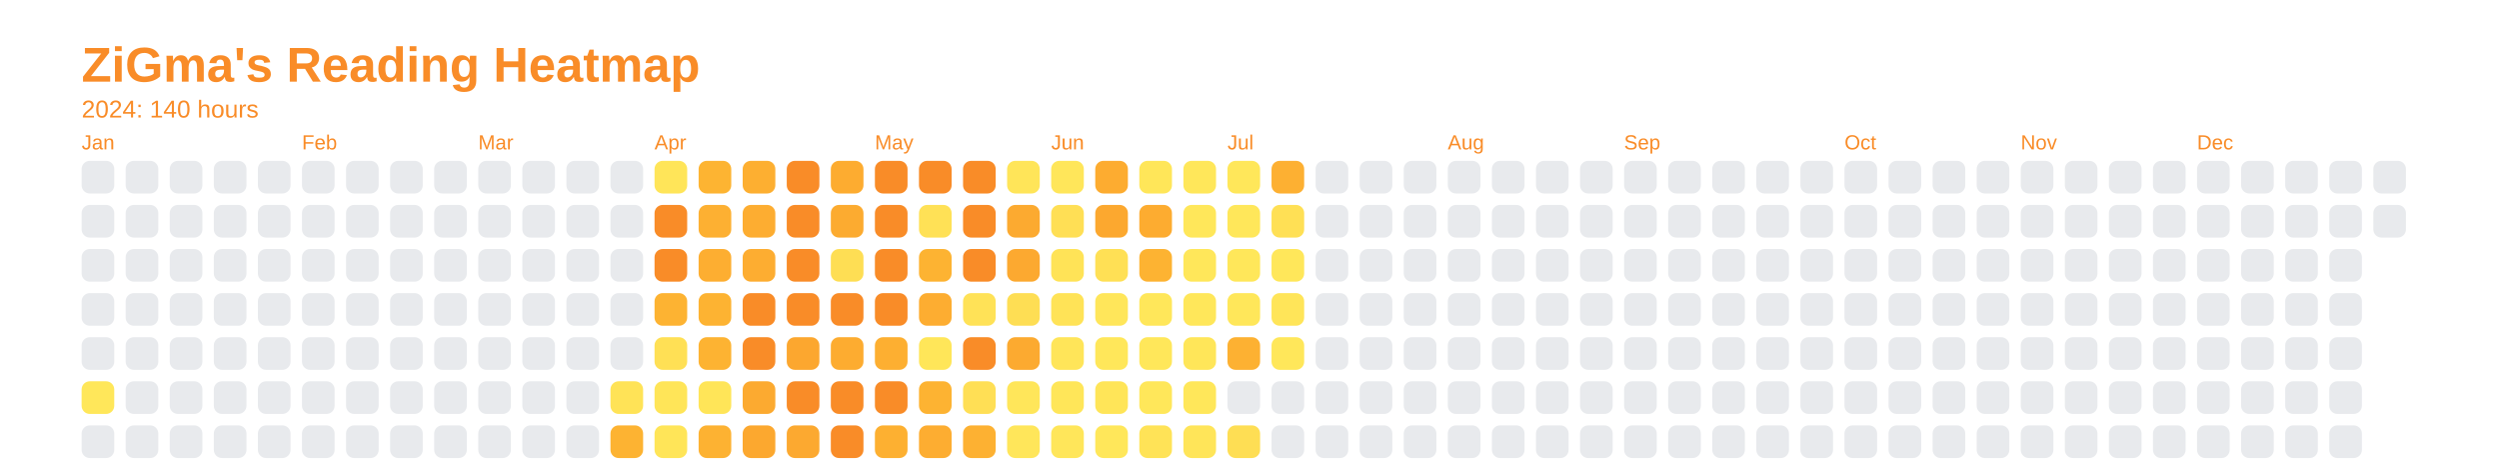
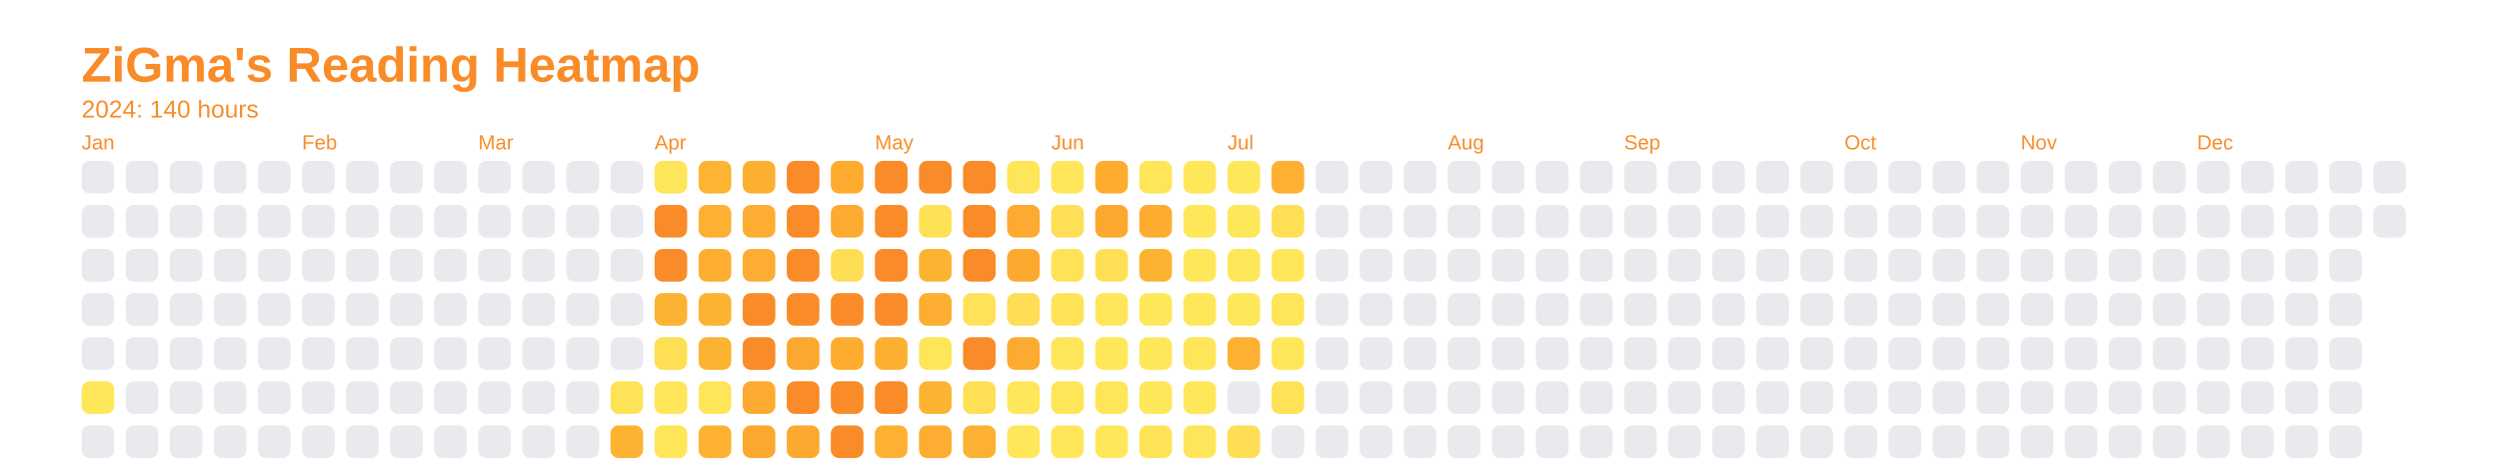
<svg xmlns="http://www.w3.org/2000/svg" baseProfile="full" height="57.5mm" version="1.1" viewBox="0,0,306.2,57.5" width="306.2mm">
  <defs />
  <rect fill="none" height="57.5" width="306.2" x="0" y="0" />
  <text fill="#f98c28" style="font-size:6px; font-family:Arial; font-weight:bold;" x="10" y="10">ZiGma's Reading Heatmap</text>
  <text fill="#f98c28" style="font-size:3px; font-family:Arial;" x="10" y="14.4">2024: 140 hours</text>
  <text fill="#f98c28" style="font-size:2.5px; font-family:Arial" x="10" y="18.3">Jan</text>
  <rect fill="#e8eaed" height="4" rx="1" ry="1" width="4" x="10" y="19.7" />
  <rect fill="#e8eaed" height="4" rx="1" ry="1" width="4" x="10" y="25.1" />
  <rect fill="#e8eaed" height="4" rx="1" ry="1" width="4" x="10" y="30.5" />
  <rect fill="#e8eaed" height="4" rx="1" ry="1" width="4" x="10" y="35.9" />
  <rect fill="#e8eaed" height="4" rx="1" ry="1" width="4" x="10" y="41.3" />
  <rect fill="#ffe75a" height="4" rx="1" ry="1" width="4" x="10" y="46.7" />
  <rect fill="#e8eaed" height="4" rx="1" ry="1" width="4" x="10" y="52.1" />
  <rect fill="#e8eaed" height="4" rx="1" ry="1" width="4" x="15.4" y="19.7" />
  <rect fill="#e8eaed" height="4" rx="1" ry="1" width="4" x="15.4" y="25.1" />
  <rect fill="#e8eaed" height="4" rx="1" ry="1" width="4" x="15.4" y="30.5" />
  <rect fill="#e8eaed" height="4" rx="1" ry="1" width="4" x="15.4" y="35.9" />
  <rect fill="#e8eaed" height="4" rx="1" ry="1" width="4" x="15.4" y="41.3" />
  <rect fill="#e8eaed" height="4" rx="1" ry="1" width="4" x="15.4" y="46.7" />
  <rect fill="#e8eaed" height="4" rx="1" ry="1" width="4" x="15.4" y="52.1" />
  <rect fill="#e8eaed" height="4" rx="1" ry="1" width="4" x="20.8" y="19.7" />
  <rect fill="#e8eaed" height="4" rx="1" ry="1" width="4" x="20.8" y="25.1" />
  <rect fill="#e8eaed" height="4" rx="1" ry="1" width="4" x="20.8" y="30.5" />
  <rect fill="#e8eaed" height="4" rx="1" ry="1" width="4" x="20.8" y="35.9" />
  <rect fill="#e8eaed" height="4" rx="1" ry="1" width="4" x="20.8" y="41.3" />
  <rect fill="#e8eaed" height="4" rx="1" ry="1" width="4" x="20.8" y="46.7" />
  <rect fill="#e8eaed" height="4" rx="1" ry="1" width="4" x="20.8" y="52.1" />
  <rect fill="#e8eaed" height="4" rx="1" ry="1" width="4" x="26.2" y="19.7" />
  <rect fill="#e8eaed" height="4" rx="1" ry="1" width="4" x="26.2" y="25.1" />
  <rect fill="#e8eaed" height="4" rx="1" ry="1" width="4" x="26.2" y="30.5" />
  <rect fill="#e8eaed" height="4" rx="1" ry="1" width="4" x="26.2" y="35.9" />
  <rect fill="#e8eaed" height="4" rx="1" ry="1" width="4" x="26.2" y="41.3" />
  <rect fill="#e8eaed" height="4" rx="1" ry="1" width="4" x="26.2" y="46.7" />
  <rect fill="#e8eaed" height="4" rx="1" ry="1" width="4" x="26.2" y="52.1" />
  <rect fill="#e8eaed" height="4" rx="1" ry="1" width="4" x="31.6" y="19.7" />
  <rect fill="#e8eaed" height="4" rx="1" ry="1" width="4" x="31.6" y="25.1" />
  <rect fill="#e8eaed" height="4" rx="1" ry="1" width="4" x="31.6" y="30.5" />
  <rect fill="#e8eaed" height="4" rx="1" ry="1" width="4" x="31.6" y="35.9" />
  <rect fill="#e8eaed" height="4" rx="1" ry="1" width="4" x="31.6" y="41.3" />
  <rect fill="#e8eaed" height="4" rx="1" ry="1" width="4" x="31.6" y="46.7" />
  <rect fill="#e8eaed" height="4" rx="1" ry="1" width="4" x="31.6" y="52.1" />
  <text fill="#f98c28" style="font-size:2.5px; font-family:Arial" x="37.0" y="18.3">Feb</text>
  <rect fill="#e8eaed" height="4" rx="1" ry="1" width="4" x="37.0" y="19.7" />
  <rect fill="#e8eaed" height="4" rx="1" ry="1" width="4" x="37.0" y="25.1" />
  <rect fill="#e8eaed" height="4" rx="1" ry="1" width="4" x="37.0" y="30.5" />
  <rect fill="#e8eaed" height="4" rx="1" ry="1" width="4" x="37.0" y="35.9" />
  <rect fill="#e8eaed" height="4" rx="1" ry="1" width="4" x="37.0" y="41.3" />
  <rect fill="#e8eaed" height="4" rx="1" ry="1" width="4" x="37.0" y="46.7" />
  <rect fill="#e8eaed" height="4" rx="1" ry="1" width="4" x="37.0" y="52.1" />
  <rect fill="#e8eaed" height="4" rx="1" ry="1" width="4" x="42.4" y="19.7" />
  <rect fill="#e8eaed" height="4" rx="1" ry="1" width="4" x="42.4" y="25.1" />
  <rect fill="#e8eaed" height="4" rx="1" ry="1" width="4" x="42.4" y="30.5" />
  <rect fill="#e8eaed" height="4" rx="1" ry="1" width="4" x="42.4" y="35.9" />
  <rect fill="#e8eaed" height="4" rx="1" ry="1" width="4" x="42.4" y="41.3" />
  <rect fill="#e8eaed" height="4" rx="1" ry="1" width="4" x="42.4" y="46.7" />
  <rect fill="#e8eaed" height="4" rx="1" ry="1" width="4" x="42.4" y="52.1" />
  <rect fill="#e8eaed" height="4" rx="1" ry="1" width="4" x="47.8" y="19.7" />
  <rect fill="#e8eaed" height="4" rx="1" ry="1" width="4" x="47.8" y="25.1" />
  <rect fill="#e8eaed" height="4" rx="1" ry="1" width="4" x="47.8" y="30.5" />
  <rect fill="#e8eaed" height="4" rx="1" ry="1" width="4" x="47.8" y="35.9" />
  <rect fill="#e8eaed" height="4" rx="1" ry="1" width="4" x="47.8" y="41.3" />
  <rect fill="#e8eaed" height="4" rx="1" ry="1" width="4" x="47.8" y="46.7" />
  <rect fill="#e8eaed" height="4" rx="1" ry="1" width="4" x="47.8" y="52.1" />
  <rect fill="#e8eaed" height="4" rx="1" ry="1" width="4" x="53.2" y="19.7" />
  <rect fill="#e8eaed" height="4" rx="1" ry="1" width="4" x="53.2" y="25.1" />
  <rect fill="#e8eaed" height="4" rx="1" ry="1" width="4" x="53.2" y="30.5" />
  <rect fill="#e8eaed" height="4" rx="1" ry="1" width="4" x="53.2" y="35.9" />
  <rect fill="#e8eaed" height="4" rx="1" ry="1" width="4" x="53.2" y="41.3" />
  <rect fill="#e8eaed" height="4" rx="1" ry="1" width="4" x="53.2" y="46.7" />
  <rect fill="#e8eaed" height="4" rx="1" ry="1" width="4" x="53.2" y="52.1" />
  <text fill="#f98c28" style="font-size:2.5px; font-family:Arial" x="58.6" y="18.3">Mar</text>
  <rect fill="#e8eaed" height="4" rx="1" ry="1" width="4" x="58.6" y="19.7" />
  <rect fill="#e8eaed" height="4" rx="1" ry="1" width="4" x="58.6" y="25.1" />
  <rect fill="#e8eaed" height="4" rx="1" ry="1" width="4" x="58.6" y="30.5" />
  <rect fill="#e8eaed" height="4" rx="1" ry="1" width="4" x="58.6" y="35.9" />
  <rect fill="#e8eaed" height="4" rx="1" ry="1" width="4" x="58.6" y="41.3" />
  <rect fill="#e8eaed" height="4" rx="1" ry="1" width="4" x="58.6" y="46.7" />
  <rect fill="#e8eaed" height="4" rx="1" ry="1" width="4" x="58.6" y="52.1" />
  <rect fill="#e8eaed" height="4" rx="1" ry="1" width="4" x="64" y="19.7" />
  <rect fill="#e8eaed" height="4" rx="1" ry="1" width="4" x="64" y="25.1" />
  <rect fill="#e8eaed" height="4" rx="1" ry="1" width="4" x="64" y="30.5" />
  <rect fill="#e8eaed" height="4" rx="1" ry="1" width="4" x="64" y="35.9" />
  <rect fill="#e8eaed" height="4" rx="1" ry="1" width="4" x="64" y="41.3" />
  <rect fill="#e8eaed" height="4" rx="1" ry="1" width="4" x="64" y="46.7" />
  <rect fill="#e8eaed" height="4" rx="1" ry="1" width="4" x="64" y="52.1" />
  <rect fill="#e8eaed" height="4" rx="1" ry="1" width="4" x="69.4" y="19.7" />
  <rect fill="#e8eaed" height="4" rx="1" ry="1" width="4" x="69.4" y="25.1" />
  <rect fill="#e8eaed" height="4" rx="1" ry="1" width="4" x="69.4" y="30.5" />
  <rect fill="#e8eaed" height="4" rx="1" ry="1" width="4" x="69.4" y="35.9" />
  <rect fill="#e8eaed" height="4" rx="1" ry="1" width="4" x="69.4" y="41.3" />
  <rect fill="#e8eaed" height="4" rx="1" ry="1" width="4" x="69.4" y="46.7" />
  <rect fill="#e8eaed" height="4" rx="1" ry="1" width="4" x="69.4" y="52.1" />
  <rect fill="#e8eaed" height="4" rx="1" ry="1" width="4" x="74.8" y="19.7" />
  <rect fill="#e8eaed" height="4" rx="1" ry="1" width="4" x="74.8" y="25.1" />
  <rect fill="#e8eaed" height="4" rx="1" ry="1" width="4" x="74.8" y="30.5" />
  <rect fill="#e8eaed" height="4" rx="1" ry="1" width="4" x="74.8" y="35.9" />
  <rect fill="#e8eaed" height="4" rx="1" ry="1" width="4" x="74.8" y="41.3" />
  <rect fill="#ffe357" height="4" rx="1" ry="1" width="4" x="74.8" y="46.7" />
  <rect fill="#fdb332" height="4" rx="1" ry="1" width="4" x="74.8" y="52.1" />
  <text fill="#f98c28" style="font-size:2.5px; font-family:Arial" x="80.2" y="18.3">Apr</text>
  <rect fill="#ffe559" height="4" rx="1" ry="1" width="4" x="80.2" y="19.7" />
  <rect fill="#f98c28" height="4" rx="1" ry="1" width="4" x="80.2" y="25.1" />
  <rect fill="#f98c28" height="4" rx="1" ry="1" width="4" x="80.2" y="30.5" />
  <rect fill="#fdb332" height="4" rx="1" ry="1" width="4" x="80.2" y="35.9" />
  <rect fill="#ffe055" height="4" rx="1" ry="1" width="4" x="80.2" y="41.3" />
  <rect fill="#ffe558" height="4" rx="1" ry="1" width="4" x="80.2" y="46.7" />
  <rect fill="#ffe558" height="4" rx="1" ry="1" width="4" x="80.2" y="52.1" />
  <rect fill="#fdb432" height="4" rx="1" ry="1" width="4" x="85.6" y="19.7" />
  <rect fill="#fdb032" height="4" rx="1" ry="1" width="4" x="85.6" y="25.1" />
  <rect fill="#fdae31" height="4" rx="1" ry="1" width="4" x="85.6" y="30.5" />
  <rect fill="#fdb332" height="4" rx="1" ry="1" width="4" x="85.6" y="35.9" />
  <rect fill="#fdb332" height="4" rx="1" ry="1" width="4" x="85.6" y="41.3" />
  <rect fill="#ffe558" height="4" rx="1" ry="1" width="4" x="85.6" y="46.7" />
  <rect fill="#fdb232" height="4" rx="1" ry="1" width="4" x="85.6" y="52.1" />
  <rect fill="#fdaf31" height="4" rx="1" ry="1" width="4" x="91" y="19.7" />
  <rect fill="#fdad31" height="4" rx="1" ry="1" width="4" x="91" y="25.1" />
  <rect fill="#fdad31" height="4" rx="1" ry="1" width="4" x="91" y="30.5" />
  <rect fill="#f98c28" height="4" rx="1" ry="1" width="4" x="91" y="35.9" />
  <rect fill="#f98c28" height="4" rx="1" ry="1" width="4" x="91" y="41.3" />
  <rect fill="#fcaa30" height="4" rx="1" ry="1" width="4" x="91" y="46.7" />
  <rect fill="#fca82f" height="4" rx="1" ry="1" width="4" x="91" y="52.1" />
  <rect fill="#f98c28" height="4" rx="1" ry="1" width="4" x="96.4" y="19.7" />
  <rect fill="#f98c28" height="4" rx="1" ry="1" width="4" x="96.4" y="25.1" />
  <rect fill="#f98c28" height="4" rx="1" ry="1" width="4" x="96.4" y="30.5" />
  <rect fill="#f98c28" height="4" rx="1" ry="1" width="4" x="96.4" y="35.9" />
  <rect fill="#fca72f" height="4" rx="1" ry="1" width="4" x="96.4" y="41.3" />
  <rect fill="#f98c28" height="4" rx="1" ry="1" width="4" x="96.4" y="46.7" />
  <rect fill="#fca930" height="4" rx="1" ry="1" width="4" x="96.4" y="52.1" />
  <rect fill="#fdac30" height="4" rx="1" ry="1" width="4" x="101.8" y="19.7" />
  <rect fill="#fcab30" height="4" rx="1" ry="1" width="4" x="101.8" y="25.1" />
  <rect fill="#fede54" height="4" rx="1" ry="1" width="4" x="101.8" y="30.5" />
  <rect fill="#f98c28" height="4" rx="1" ry="1" width="4" x="101.8" y="35.9" />
  <rect fill="#fdac30" height="4" rx="1" ry="1" width="4" x="101.8" y="41.3" />
  <rect fill="#f98c28" height="4" rx="1" ry="1" width="4" x="101.8" y="46.7" />
  <rect fill="#f98c28" height="4" rx="1" ry="1" width="4" x="101.8" y="52.1" />
  <text fill="#f98c28" style="font-size:2.5px; font-family:Arial" x="107.2" y="18.3">May</text>
  <rect fill="#f98c28" height="4" rx="1" ry="1" width="4" x="107.2" y="19.7" />
  <rect fill="#f98c28" height="4" rx="1" ry="1" width="4" x="107.2" y="25.1" />
  <rect fill="#f98c28" height="4" rx="1" ry="1" width="4" x="107.2" y="30.5" />
  <rect fill="#f98c28" height="4" rx="1" ry="1" width="4" x="107.2" y="35.9" />
  <rect fill="#fdaf31" height="4" rx="1" ry="1" width="4" x="107.2" y="41.3" />
  <rect fill="#f98c28" height="4" rx="1" ry="1" width="4" x="107.2" y="46.7" />
  <rect fill="#fdb031" height="4" rx="1" ry="1" width="4" x="107.2" y="52.1" />
  <rect fill="#f98c28" height="4" rx="1" ry="1" width="4" x="112.6" y="19.7" />
  <rect fill="#ffe156" height="4" rx="1" ry="1" width="4" x="112.6" y="25.1" />
  <rect fill="#fdb332" height="4" rx="1" ry="1" width="4" x="112.6" y="30.5" />
  <rect fill="#fdad31" height="4" rx="1" ry="1" width="4" x="112.6" y="35.9" />
  <rect fill="#ffe659" height="4" rx="1" ry="1" width="4" x="112.6" y="41.3" />
  <rect fill="#fdb332" height="4" rx="1" ry="1" width="4" x="112.6" y="46.7" />
  <rect fill="#fdad31" height="4" rx="1" ry="1" width="4" x="112.6" y="52.1" />
  <rect fill="#f98c28" height="4" rx="1" ry="1" width="4" x="118" y="19.7" />
  <rect fill="#f98c28" height="4" rx="1" ry="1" width="4" x="118" y="25.1" />
  <rect fill="#f98c28" height="4" rx="1" ry="1" width="4" x="118" y="30.5" />
  <rect fill="#ffe257" height="4" rx="1" ry="1" width="4" x="118" y="35.9" />
  <rect fill="#f98c28" height="4" rx="1" ry="1" width="4" x="118" y="41.3" />
  <rect fill="#ffdf55" height="4" rx="1" ry="1" width="4" x="118" y="46.7" />
  <rect fill="#fdb132" height="4" rx="1" ry="1" width="4" x="118" y="52.1" />
  <rect fill="#ffe559" height="4" rx="1" ry="1" width="4" x="123.4" y="19.7" />
  <rect fill="#fcaa30" height="4" rx="1" ry="1" width="4" x="123.4" y="25.1" />
  <rect fill="#fca930" height="4" rx="1" ry="1" width="4" x="123.4" y="30.5" />
  <rect fill="#fede54" height="4" rx="1" ry="1" width="4" x="123.4" y="35.9" />
  <rect fill="#fcaa30" height="4" rx="1" ry="1" width="4" x="123.4" y="41.3" />
  <rect fill="#ffe65a" height="4" rx="1" ry="1" width="4" x="123.4" y="46.7" />
  <rect fill="#ffe65a" height="4" rx="1" ry="1" width="4" x="123.4" y="52.1" />
  <text fill="#f98c28" style="font-size:2.5px; font-family:Arial" x="128.8" y="18.3">Jun</text>
  <rect fill="#ffe65a" height="4" rx="1" ry="1" width="4" x="128.8" y="19.7" />
  <rect fill="#ffdf55" height="4" rx="1" ry="1" width="4" x="128.8" y="25.1" />
  <rect fill="#ffe357" height="4" rx="1" ry="1" width="4" x="128.8" y="30.5" />
  <rect fill="#ffe357" height="4" rx="1" ry="1" width="4" x="128.8" y="35.9" />
  <rect fill="#ffe559" height="4" rx="1" ry="1" width="4" x="128.8" y="41.3" />
  <rect fill="#ffe659" height="4" rx="1" ry="1" width="4" x="128.8" y="46.7" />
  <rect fill="#ffe65a" height="4" rx="1" ry="1" width="4" x="128.8" y="52.1" />
  <rect fill="#fdac30" height="4" rx="1" ry="1" width="4" x="134.2" y="19.7" />
  <rect fill="#fca82f" height="4" rx="1" ry="1" width="4" x="134.2" y="25.1" />
  <rect fill="#ffe055" height="4" rx="1" ry="1" width="4" x="134.2" y="30.5" />
  <rect fill="#ffe65a" height="4" rx="1" ry="1" width="4" x="134.2" y="35.9" />
  <rect fill="#ffe75a" height="4" rx="1" ry="1" width="4" x="134.2" y="41.3" />
  <rect fill="#ffe558" height="4" rx="1" ry="1" width="4" x="134.2" y="46.7" />
  <rect fill="#ffe75a" height="4" rx="1" ry="1" width="4" x="134.2" y="52.1" />
  <rect fill="#ffe659" height="4" rx="1" ry="1" width="4" x="139.6" y="19.7" />
  <rect fill="#fdac30" height="4" rx="1" ry="1" width="4" x="139.6" y="25.1" />
  <rect fill="#fdb332" height="4" rx="1" ry="1" width="4" x="139.6" y="30.5" />
  <rect fill="#ffe75a" height="4" rx="1" ry="1" width="4" x="139.6" y="35.9" />
  <rect fill="#ffe75a" height="4" rx="1" ry="1" width="4" x="139.6" y="41.3" />
  <rect fill="#ffe75a" height="4" rx="1" ry="1" width="4" x="139.6" y="46.7" />
  <rect fill="#ffe357" height="4" rx="1" ry="1" width="4" x="139.6" y="52.1" />
  <rect fill="#ffe75a" height="4" rx="1" ry="1" width="4" x="145" y="19.7" />
  <rect fill="#ffe75a" height="4" rx="1" ry="1" width="4" x="145" y="25.1" />
  <rect fill="#ffe75a" height="4" rx="1" ry="1" width="4" x="145" y="30.5" />
  <rect fill="#ffe75a" height="4" rx="1" ry="1" width="4" x="145" y="35.9" />
  <rect fill="#ffe659" height="4" rx="1" ry="1" width="4" x="145" y="41.3" />
  <rect fill="#ffe75a" height="4" rx="1" ry="1" width="4" x="145" y="46.7" />
  <rect fill="#ffe559" height="4" rx="1" ry="1" width="4" x="145" y="52.1" />
  <text fill="#f98c28" style="font-size:2.5px; font-family:Arial" x="150.4" y="18.3">Jul</text>
  <rect fill="#ffe75a" height="4" rx="1" ry="1" width="4" x="150.4" y="19.7" />
  <rect fill="#ffe75a" height="4" rx="1" ry="1" width="4" x="150.4" y="25.1" />
  <rect fill="#ffe75a" height="4" rx="1" ry="1" width="4" x="150.4" y="30.5" />
  <rect fill="#ffe75a" height="4" rx="1" ry="1" width="4" x="150.4" y="35.9" />
  <rect fill="#fdb132" height="4" rx="1" ry="1" width="4" x="150.4" y="41.3" />
  <rect fill="#e8eaed" height="4" rx="1" ry="1" width="4" x="150.4" y="46.7" />
  <rect fill="#fede54" height="4" rx="1" ry="1" width="4" x="150.4" y="52.1" />
  <rect fill="#fdb032" height="4" rx="1" ry="1" width="4" x="155.8" y="19.7" />
  <rect fill="#ffe055" height="4" rx="1" ry="1" width="4" x="155.8" y="25.1" />
  <rect fill="#ffe75a" height="4" rx="1" ry="1" width="4" x="155.8" y="30.5" />
  <rect fill="#ffe559" height="4" rx="1" ry="1" width="4" x="155.8" y="35.9" />
  <rect fill="#ffe75a" height="4" rx="1" ry="1" width="4" x="155.8" y="41.3" />
-   <rect fill="#e8eaed" height="4" rx="1" ry="1" width="4" x="155.8" y="46.7" />
+   <rect fill="#ffe256" height="4" rx="1" ry="1" width="4" x="155.8" y="46.7" />
  <rect fill="#e8eaed" height="4" rx="1" ry="1" width="4" x="155.8" y="52.1" />
  <rect fill="#e8eaed" height="4" rx="1" ry="1" width="4" x="161.2" y="19.7" />
  <rect fill="#e8eaed" height="4" rx="1" ry="1" width="4" x="161.2" y="25.1" />
  <rect fill="#e8eaed" height="4" rx="1" ry="1" width="4" x="161.2" y="30.5" />
  <rect fill="#e8eaed" height="4" rx="1" ry="1" width="4" x="161.2" y="35.9" />
  <rect fill="#e8eaed" height="4" rx="1" ry="1" width="4" x="161.2" y="41.3" />
  <rect fill="#e8eaed" height="4" rx="1" ry="1" width="4" x="161.2" y="46.7" />
  <rect fill="#e8eaed" height="4" rx="1" ry="1" width="4" x="161.2" y="52.1" />
  <rect fill="#e8eaed" height="4" rx="1" ry="1" width="4" x="166.6" y="19.7" />
  <rect fill="#e8eaed" height="4" rx="1" ry="1" width="4" x="166.6" y="25.1" />
  <rect fill="#e8eaed" height="4" rx="1" ry="1" width="4" x="166.6" y="30.5" />
  <rect fill="#e8eaed" height="4" rx="1" ry="1" width="4" x="166.6" y="35.9" />
  <rect fill="#e8eaed" height="4" rx="1" ry="1" width="4" x="166.6" y="41.3" />
  <rect fill="#e8eaed" height="4" rx="1" ry="1" width="4" x="166.6" y="46.7" />
  <rect fill="#e8eaed" height="4" rx="1" ry="1" width="4" x="166.6" y="52.1" />
  <rect fill="#e8eaed" height="4" rx="1" ry="1" width="4" x="172" y="19.7" />
  <rect fill="#e8eaed" height="4" rx="1" ry="1" width="4" x="172" y="25.1" />
  <rect fill="#e8eaed" height="4" rx="1" ry="1" width="4" x="172" y="30.5" />
  <rect fill="#e8eaed" height="4" rx="1" ry="1" width="4" x="172" y="35.9" />
  <rect fill="#e8eaed" height="4" rx="1" ry="1" width="4" x="172" y="41.3" />
  <rect fill="#e8eaed" height="4" rx="1" ry="1" width="4" x="172" y="46.7" />
  <rect fill="#e8eaed" height="4" rx="1" ry="1" width="4" x="172" y="52.1" />
  <text fill="#f98c28" style="font-size:2.5px; font-family:Arial" x="177.4" y="18.3">Aug</text>
  <rect fill="#e8eaed" height="4" rx="1" ry="1" width="4" x="177.4" y="19.7" />
  <rect fill="#e8eaed" height="4" rx="1" ry="1" width="4" x="177.4" y="25.1" />
  <rect fill="#e8eaed" height="4" rx="1" ry="1" width="4" x="177.4" y="30.5" />
  <rect fill="#e8eaed" height="4" rx="1" ry="1" width="4" x="177.4" y="35.9" />
  <rect fill="#e8eaed" height="4" rx="1" ry="1" width="4" x="177.4" y="41.3" />
  <rect fill="#e8eaed" height="4" rx="1" ry="1" width="4" x="177.4" y="46.7" />
  <rect fill="#e8eaed" height="4" rx="1" ry="1" width="4" x="177.4" y="52.1" />
  <rect fill="#e8eaed" height="4" rx="1" ry="1" width="4" x="182.8" y="19.7" />
  <rect fill="#e8eaed" height="4" rx="1" ry="1" width="4" x="182.8" y="25.1" />
  <rect fill="#e8eaed" height="4" rx="1" ry="1" width="4" x="182.8" y="30.5" />
  <rect fill="#e8eaed" height="4" rx="1" ry="1" width="4" x="182.8" y="35.9" />
  <rect fill="#e8eaed" height="4" rx="1" ry="1" width="4" x="182.8" y="41.3" />
  <rect fill="#e8eaed" height="4" rx="1" ry="1" width="4" x="182.8" y="46.7" />
  <rect fill="#e8eaed" height="4" rx="1" ry="1" width="4" x="182.8" y="52.1" />
  <rect fill="#e8eaed" height="4" rx="1" ry="1" width="4" x="188.2" y="19.7" />
  <rect fill="#e8eaed" height="4" rx="1" ry="1" width="4" x="188.2" y="25.1" />
  <rect fill="#e8eaed" height="4" rx="1" ry="1" width="4" x="188.2" y="30.5" />
  <rect fill="#e8eaed" height="4" rx="1" ry="1" width="4" x="188.2" y="35.9" />
  <rect fill="#e8eaed" height="4" rx="1" ry="1" width="4" x="188.2" y="41.3" />
  <rect fill="#e8eaed" height="4" rx="1" ry="1" width="4" x="188.2" y="46.7" />
  <rect fill="#e8eaed" height="4" rx="1" ry="1" width="4" x="188.2" y="52.1" />
  <rect fill="#e8eaed" height="4" rx="1" ry="1" width="4" x="193.6" y="19.7" />
  <rect fill="#e8eaed" height="4" rx="1" ry="1" width="4" x="193.6" y="25.1" />
  <rect fill="#e8eaed" height="4" rx="1" ry="1" width="4" x="193.6" y="30.5" />
  <rect fill="#e8eaed" height="4" rx="1" ry="1" width="4" x="193.6" y="35.9" />
  <rect fill="#e8eaed" height="4" rx="1" ry="1" width="4" x="193.6" y="41.3" />
  <rect fill="#e8eaed" height="4" rx="1" ry="1" width="4" x="193.6" y="46.7" />
  <rect fill="#e8eaed" height="4" rx="1" ry="1" width="4" x="193.6" y="52.1" />
  <text fill="#f98c28" style="font-size:2.5px; font-family:Arial" x="199" y="18.3">Sep</text>
  <rect fill="#e8eaed" height="4" rx="1" ry="1" width="4" x="199" y="19.7" />
  <rect fill="#e8eaed" height="4" rx="1" ry="1" width="4" x="199" y="25.1" />
  <rect fill="#e8eaed" height="4" rx="1" ry="1" width="4" x="199" y="30.5" />
  <rect fill="#e8eaed" height="4" rx="1" ry="1" width="4" x="199" y="35.9" />
  <rect fill="#e8eaed" height="4" rx="1" ry="1" width="4" x="199" y="41.3" />
  <rect fill="#e8eaed" height="4" rx="1" ry="1" width="4" x="199" y="46.7" />
  <rect fill="#e8eaed" height="4" rx="1" ry="1" width="4" x="199" y="52.1" />
  <rect fill="#e8eaed" height="4" rx="1" ry="1" width="4" x="204.4" y="19.7" />
  <rect fill="#e8eaed" height="4" rx="1" ry="1" width="4" x="204.4" y="25.1" />
  <rect fill="#e8eaed" height="4" rx="1" ry="1" width="4" x="204.4" y="30.5" />
  <rect fill="#e8eaed" height="4" rx="1" ry="1" width="4" x="204.4" y="35.9" />
  <rect fill="#e8eaed" height="4" rx="1" ry="1" width="4" x="204.4" y="41.3" />
  <rect fill="#e8eaed" height="4" rx="1" ry="1" width="4" x="204.4" y="46.7" />
  <rect fill="#e8eaed" height="4" rx="1" ry="1" width="4" x="204.4" y="52.1" />
  <rect fill="#e8eaed" height="4" rx="1" ry="1" width="4" x="209.8" y="19.7" />
  <rect fill="#e8eaed" height="4" rx="1" ry="1" width="4" x="209.8" y="25.1" />
  <rect fill="#e8eaed" height="4" rx="1" ry="1" width="4" x="209.8" y="30.5" />
  <rect fill="#e8eaed" height="4" rx="1" ry="1" width="4" x="209.8" y="35.9" />
  <rect fill="#e8eaed" height="4" rx="1" ry="1" width="4" x="209.8" y="41.3" />
  <rect fill="#e8eaed" height="4" rx="1" ry="1" width="4" x="209.8" y="46.7" />
  <rect fill="#e8eaed" height="4" rx="1" ry="1" width="4" x="209.8" y="52.1" />
  <rect fill="#e8eaed" height="4" rx="1" ry="1" width="4" x="215.2" y="19.7" />
  <rect fill="#e8eaed" height="4" rx="1" ry="1" width="4" x="215.2" y="25.1" />
  <rect fill="#e8eaed" height="4" rx="1" ry="1" width="4" x="215.2" y="30.5" />
  <rect fill="#e8eaed" height="4" rx="1" ry="1" width="4" x="215.2" y="35.9" />
  <rect fill="#e8eaed" height="4" rx="1" ry="1" width="4" x="215.2" y="41.3" />
  <rect fill="#e8eaed" height="4" rx="1" ry="1" width="4" x="215.2" y="46.7" />
  <rect fill="#e8eaed" height="4" rx="1" ry="1" width="4" x="215.2" y="52.1" />
  <rect fill="#e8eaed" height="4" rx="1" ry="1" width="4" x="220.6" y="19.7" />
  <rect fill="#e8eaed" height="4" rx="1" ry="1" width="4" x="220.6" y="25.1" />
  <rect fill="#e8eaed" height="4" rx="1" ry="1" width="4" x="220.6" y="30.5" />
  <rect fill="#e8eaed" height="4" rx="1" ry="1" width="4" x="220.6" y="35.9" />
  <rect fill="#e8eaed" height="4" rx="1" ry="1" width="4" x="220.6" y="41.3" />
  <rect fill="#e8eaed" height="4" rx="1" ry="1" width="4" x="220.6" y="46.7" />
  <rect fill="#e8eaed" height="4" rx="1" ry="1" width="4" x="220.6" y="52.1" />
  <text fill="#f98c28" style="font-size:2.5px; font-family:Arial" x="226" y="18.3">Oct</text>
  <rect fill="#e8eaed" height="4" rx="1" ry="1" width="4" x="226" y="19.7" />
  <rect fill="#e8eaed" height="4" rx="1" ry="1" width="4" x="226" y="25.1" />
  <rect fill="#e8eaed" height="4" rx="1" ry="1" width="4" x="226" y="30.5" />
  <rect fill="#e8eaed" height="4" rx="1" ry="1" width="4" x="226" y="35.9" />
  <rect fill="#e8eaed" height="4" rx="1" ry="1" width="4" x="226" y="41.3" />
  <rect fill="#e8eaed" height="4" rx="1" ry="1" width="4" x="226" y="46.7" />
  <rect fill="#e8eaed" height="4" rx="1" ry="1" width="4" x="226" y="52.1" />
  <rect fill="#e8eaed" height="4" rx="1" ry="1" width="4" x="231.4" y="19.7" />
  <rect fill="#e8eaed" height="4" rx="1" ry="1" width="4" x="231.4" y="25.1" />
  <rect fill="#e8eaed" height="4" rx="1" ry="1" width="4" x="231.4" y="30.5" />
  <rect fill="#e8eaed" height="4" rx="1" ry="1" width="4" x="231.4" y="35.9" />
  <rect fill="#e8eaed" height="4" rx="1" ry="1" width="4" x="231.4" y="41.3" />
  <rect fill="#e8eaed" height="4" rx="1" ry="1" width="4" x="231.4" y="46.7" />
  <rect fill="#e8eaed" height="4" rx="1" ry="1" width="4" x="231.4" y="52.1" />
  <rect fill="#e8eaed" height="4" rx="1" ry="1" width="4" x="236.8" y="19.7" />
  <rect fill="#e8eaed" height="4" rx="1" ry="1" width="4" x="236.8" y="25.1" />
  <rect fill="#e8eaed" height="4" rx="1" ry="1" width="4" x="236.8" y="30.5" />
  <rect fill="#e8eaed" height="4" rx="1" ry="1" width="4" x="236.8" y="35.9" />
  <rect fill="#e8eaed" height="4" rx="1" ry="1" width="4" x="236.8" y="41.3" />
  <rect fill="#e8eaed" height="4" rx="1" ry="1" width="4" x="236.8" y="46.7" />
  <rect fill="#e8eaed" height="4" rx="1" ry="1" width="4" x="236.8" y="52.1" />
  <rect fill="#e8eaed" height="4" rx="1" ry="1" width="4" x="242.2" y="19.7" />
  <rect fill="#e8eaed" height="4" rx="1" ry="1" width="4" x="242.2" y="25.1" />
  <rect fill="#e8eaed" height="4" rx="1" ry="1" width="4" x="242.2" y="30.5" />
  <rect fill="#e8eaed" height="4" rx="1" ry="1" width="4" x="242.2" y="35.9" />
  <rect fill="#e8eaed" height="4" rx="1" ry="1" width="4" x="242.2" y="41.3" />
  <rect fill="#e8eaed" height="4" rx="1" ry="1" width="4" x="242.2" y="46.7" />
  <rect fill="#e8eaed" height="4" rx="1" ry="1" width="4" x="242.2" y="52.1" />
  <text fill="#f98c28" style="font-size:2.5px; font-family:Arial" x="247.6" y="18.3">Nov</text>
  <rect fill="#e8eaed" height="4" rx="1" ry="1" width="4" x="247.6" y="19.7" />
  <rect fill="#e8eaed" height="4" rx="1" ry="1" width="4" x="247.6" y="25.1" />
  <rect fill="#e8eaed" height="4" rx="1" ry="1" width="4" x="247.6" y="30.5" />
  <rect fill="#e8eaed" height="4" rx="1" ry="1" width="4" x="247.6" y="35.9" />
  <rect fill="#e8eaed" height="4" rx="1" ry="1" width="4" x="247.6" y="41.3" />
  <rect fill="#e8eaed" height="4" rx="1" ry="1" width="4" x="247.6" y="46.7" />
  <rect fill="#e8eaed" height="4" rx="1" ry="1" width="4" x="247.6" y="52.1" />
  <rect fill="#e8eaed" height="4" rx="1" ry="1" width="4" x="253" y="19.7" />
  <rect fill="#e8eaed" height="4" rx="1" ry="1" width="4" x="253" y="25.1" />
  <rect fill="#e8eaed" height="4" rx="1" ry="1" width="4" x="253" y="30.5" />
  <rect fill="#e8eaed" height="4" rx="1" ry="1" width="4" x="253" y="35.9" />
  <rect fill="#e8eaed" height="4" rx="1" ry="1" width="4" x="253" y="41.3" />
  <rect fill="#e8eaed" height="4" rx="1" ry="1" width="4" x="253" y="46.7" />
  <rect fill="#e8eaed" height="4" rx="1" ry="1" width="4" x="253" y="52.1" />
  <rect fill="#e8eaed" height="4" rx="1" ry="1" width="4" x="258.4" y="19.7" />
  <rect fill="#e8eaed" height="4" rx="1" ry="1" width="4" x="258.4" y="25.1" />
  <rect fill="#e8eaed" height="4" rx="1" ry="1" width="4" x="258.4" y="30.5" />
  <rect fill="#e8eaed" height="4" rx="1" ry="1" width="4" x="258.4" y="35.9" />
  <rect fill="#e8eaed" height="4" rx="1" ry="1" width="4" x="258.4" y="41.3" />
  <rect fill="#e8eaed" height="4" rx="1" ry="1" width="4" x="258.4" y="46.7" />
  <rect fill="#e8eaed" height="4" rx="1" ry="1" width="4" x="258.4" y="52.1" />
  <rect fill="#e8eaed" height="4" rx="1" ry="1" width="4" x="263.8" y="19.7" />
  <rect fill="#e8eaed" height="4" rx="1" ry="1" width="4" x="263.8" y="25.1" />
  <rect fill="#e8eaed" height="4" rx="1" ry="1" width="4" x="263.8" y="30.5" />
  <rect fill="#e8eaed" height="4" rx="1" ry="1" width="4" x="263.8" y="35.9" />
  <rect fill="#e8eaed" height="4" rx="1" ry="1" width="4" x="263.8" y="41.3" />
  <rect fill="#e8eaed" height="4" rx="1" ry="1" width="4" x="263.8" y="46.7" />
  <rect fill="#e8eaed" height="4" rx="1" ry="1" width="4" x="263.8" y="52.1" />
  <text fill="#f98c28" style="font-size:2.5px; font-family:Arial" x="269.2" y="18.3">Dec</text>
  <rect fill="#e8eaed" height="4" rx="1" ry="1" width="4" x="269.2" y="19.7" />
  <rect fill="#e8eaed" height="4" rx="1" ry="1" width="4" x="269.2" y="25.1" />
  <rect fill="#e8eaed" height="4" rx="1" ry="1" width="4" x="269.2" y="30.5" />
  <rect fill="#e8eaed" height="4" rx="1" ry="1" width="4" x="269.2" y="35.9" />
  <rect fill="#e8eaed" height="4" rx="1" ry="1" width="4" x="269.2" y="41.3" />
  <rect fill="#e8eaed" height="4" rx="1" ry="1" width="4" x="269.2" y="46.7" />
  <rect fill="#e8eaed" height="4" rx="1" ry="1" width="4" x="269.2" y="52.1" />
  <rect fill="#e8eaed" height="4" rx="1" ry="1" width="4" x="274.6" y="19.7" />
  <rect fill="#e8eaed" height="4" rx="1" ry="1" width="4" x="274.6" y="25.1" />
  <rect fill="#e8eaed" height="4" rx="1" ry="1" width="4" x="274.6" y="30.5" />
  <rect fill="#e8eaed" height="4" rx="1" ry="1" width="4" x="274.6" y="35.9" />
  <rect fill="#e8eaed" height="4" rx="1" ry="1" width="4" x="274.6" y="41.3" />
  <rect fill="#e8eaed" height="4" rx="1" ry="1" width="4" x="274.6" y="46.7" />
  <rect fill="#e8eaed" height="4" rx="1" ry="1" width="4" x="274.6" y="52.1" />
  <rect fill="#e8eaed" height="4" rx="1" ry="1" width="4" x="280" y="19.7" />
  <rect fill="#e8eaed" height="4" rx="1" ry="1" width="4" x="280" y="25.1" />
  <rect fill="#e8eaed" height="4" rx="1" ry="1" width="4" x="280" y="30.5" />
  <rect fill="#e8eaed" height="4" rx="1" ry="1" width="4" x="280" y="35.9" />
  <rect fill="#e8eaed" height="4" rx="1" ry="1" width="4" x="280" y="41.3" />
  <rect fill="#e8eaed" height="4" rx="1" ry="1" width="4" x="280" y="46.7" />
  <rect fill="#e8eaed" height="4" rx="1" ry="1" width="4" x="280" y="52.1" />
  <rect fill="#e8eaed" height="4" rx="1" ry="1" width="4" x="285.4" y="19.7" />
  <rect fill="#e8eaed" height="4" rx="1" ry="1" width="4" x="285.4" y="25.1" />
  <rect fill="#e8eaed" height="4" rx="1" ry="1" width="4" x="285.4" y="30.5" />
  <rect fill="#e8eaed" height="4" rx="1" ry="1" width="4" x="285.4" y="35.9" />
  <rect fill="#e8eaed" height="4" rx="1" ry="1" width="4" x="285.4" y="41.3" />
  <rect fill="#e8eaed" height="4" rx="1" ry="1" width="4" x="285.4" y="46.7" />
  <rect fill="#e8eaed" height="4" rx="1" ry="1" width="4" x="285.4" y="52.1" />
  <rect fill="#e8eaed" height="4" rx="1" ry="1" width="4" x="290.8" y="19.7" />
  <rect fill="#e8eaed" height="4" rx="1" ry="1" width="4" x="290.8" y="25.1" />
</svg>
